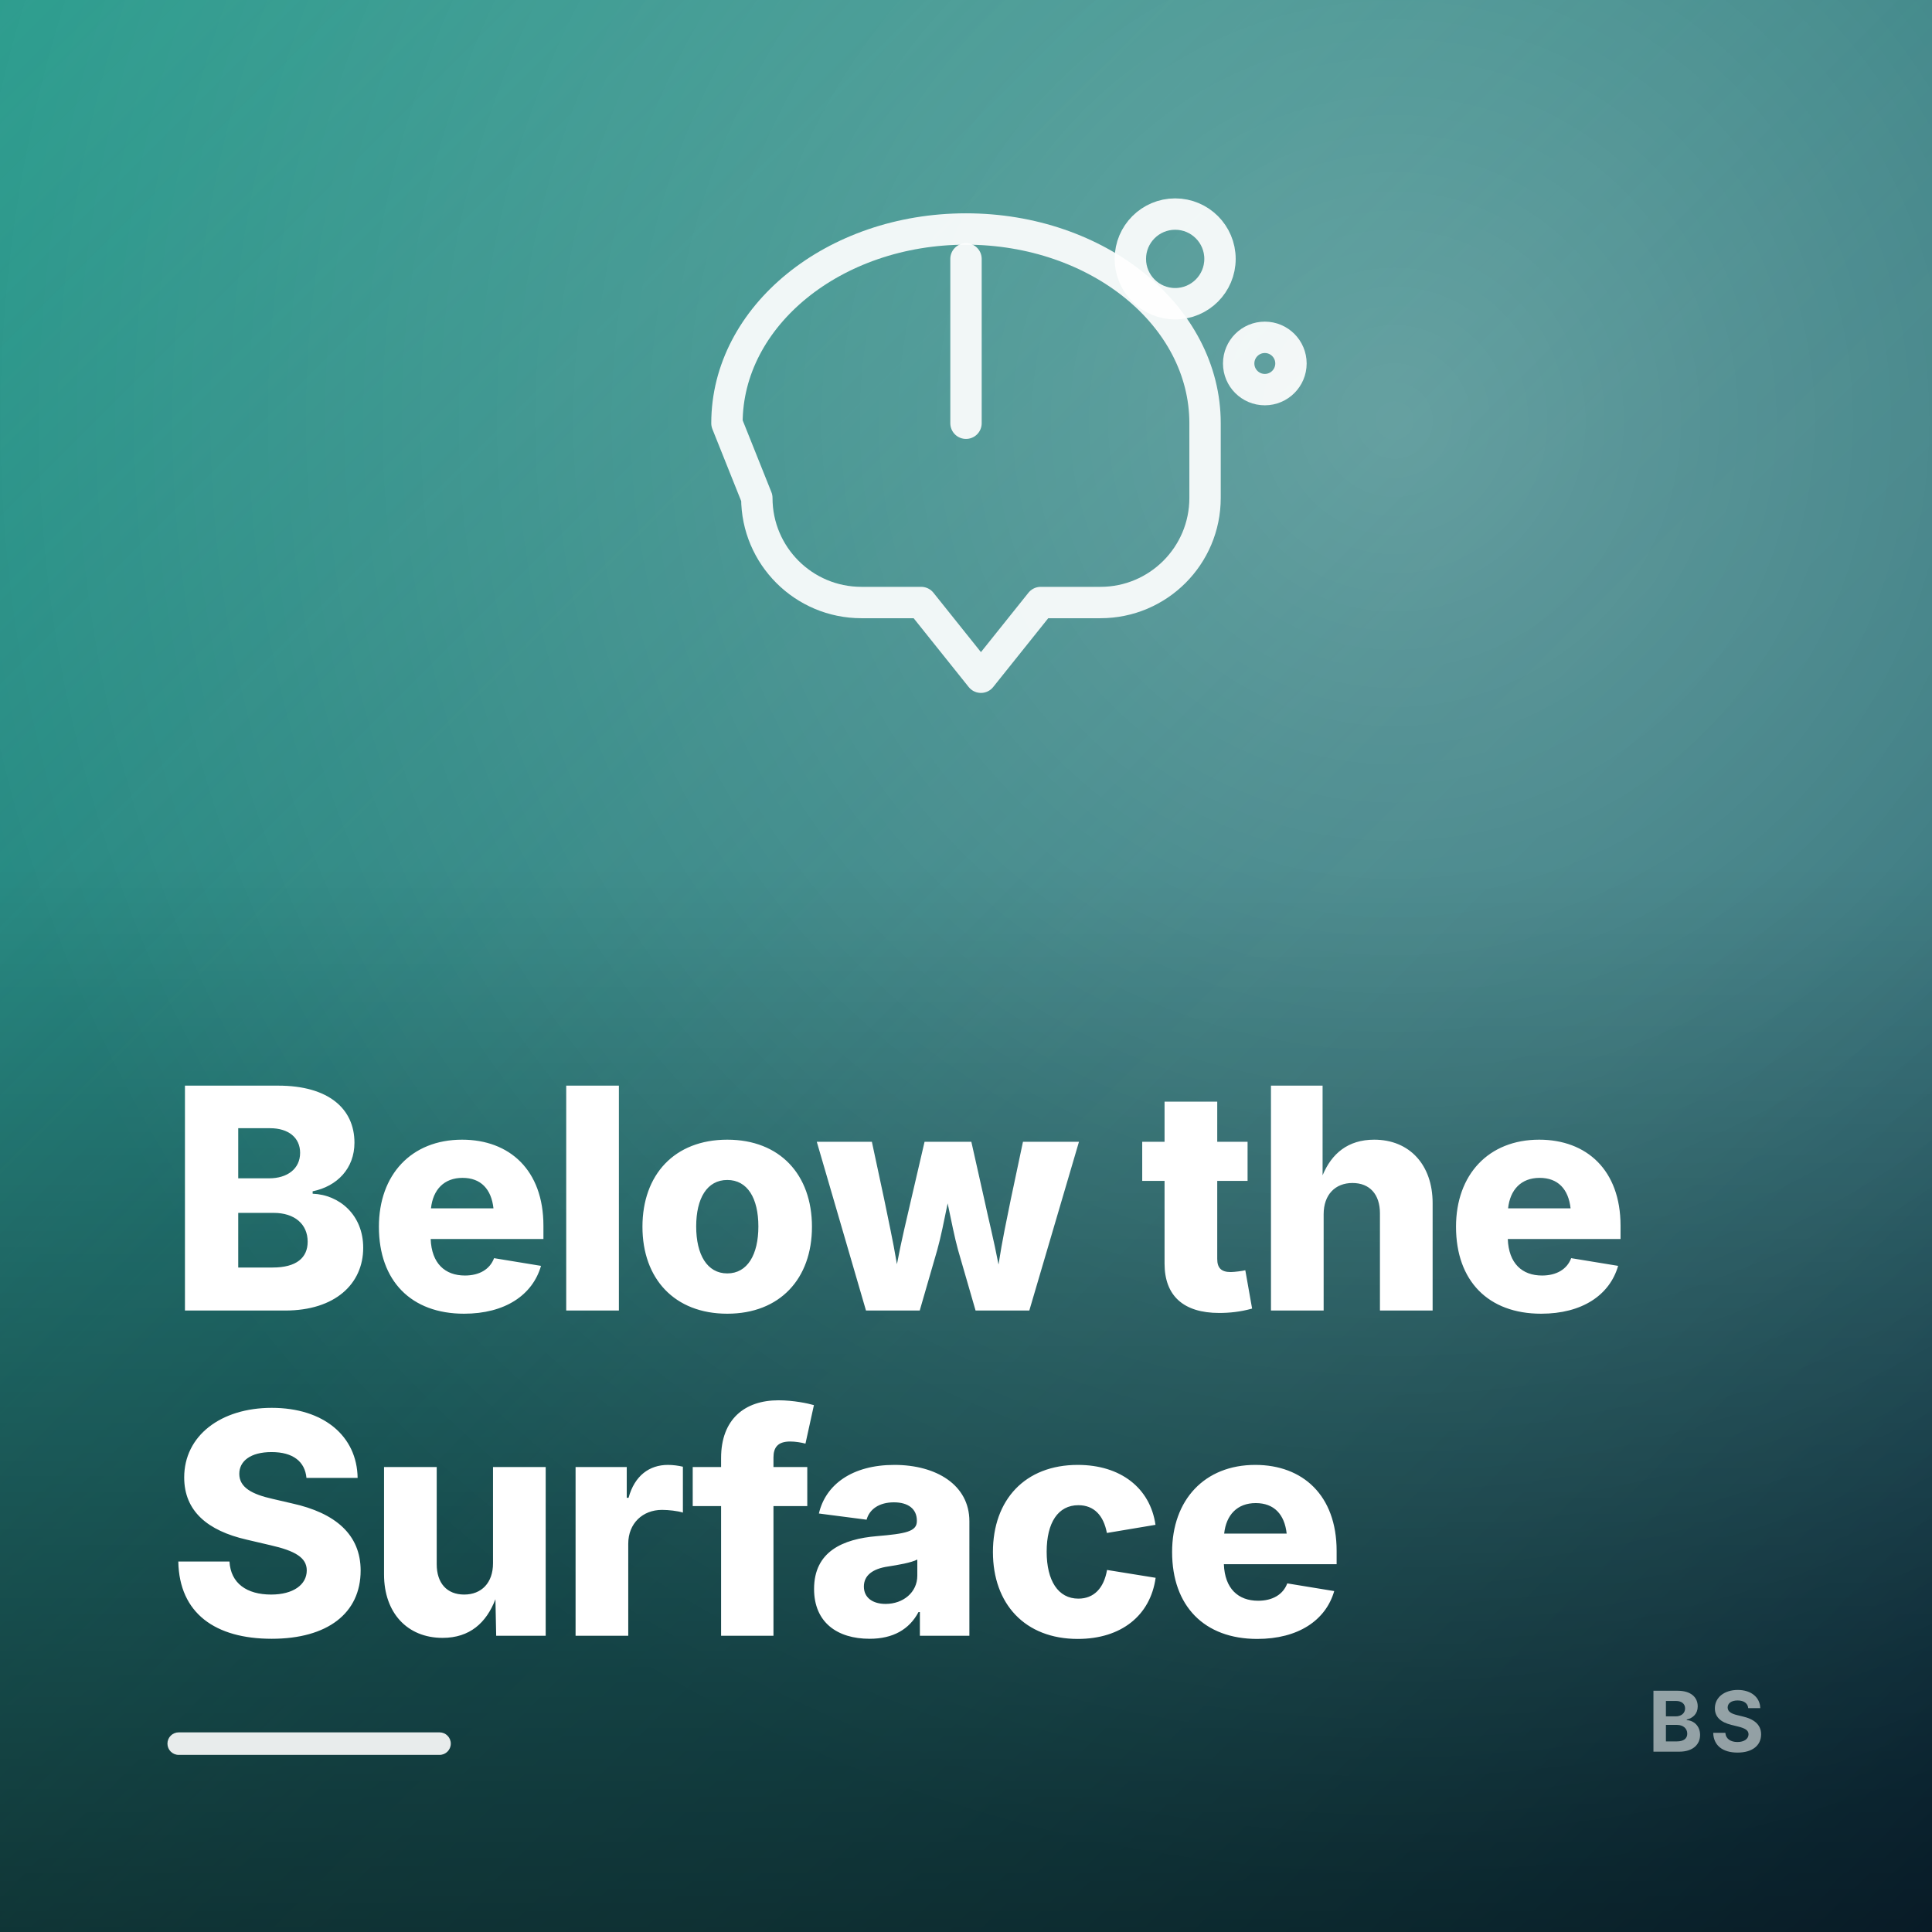
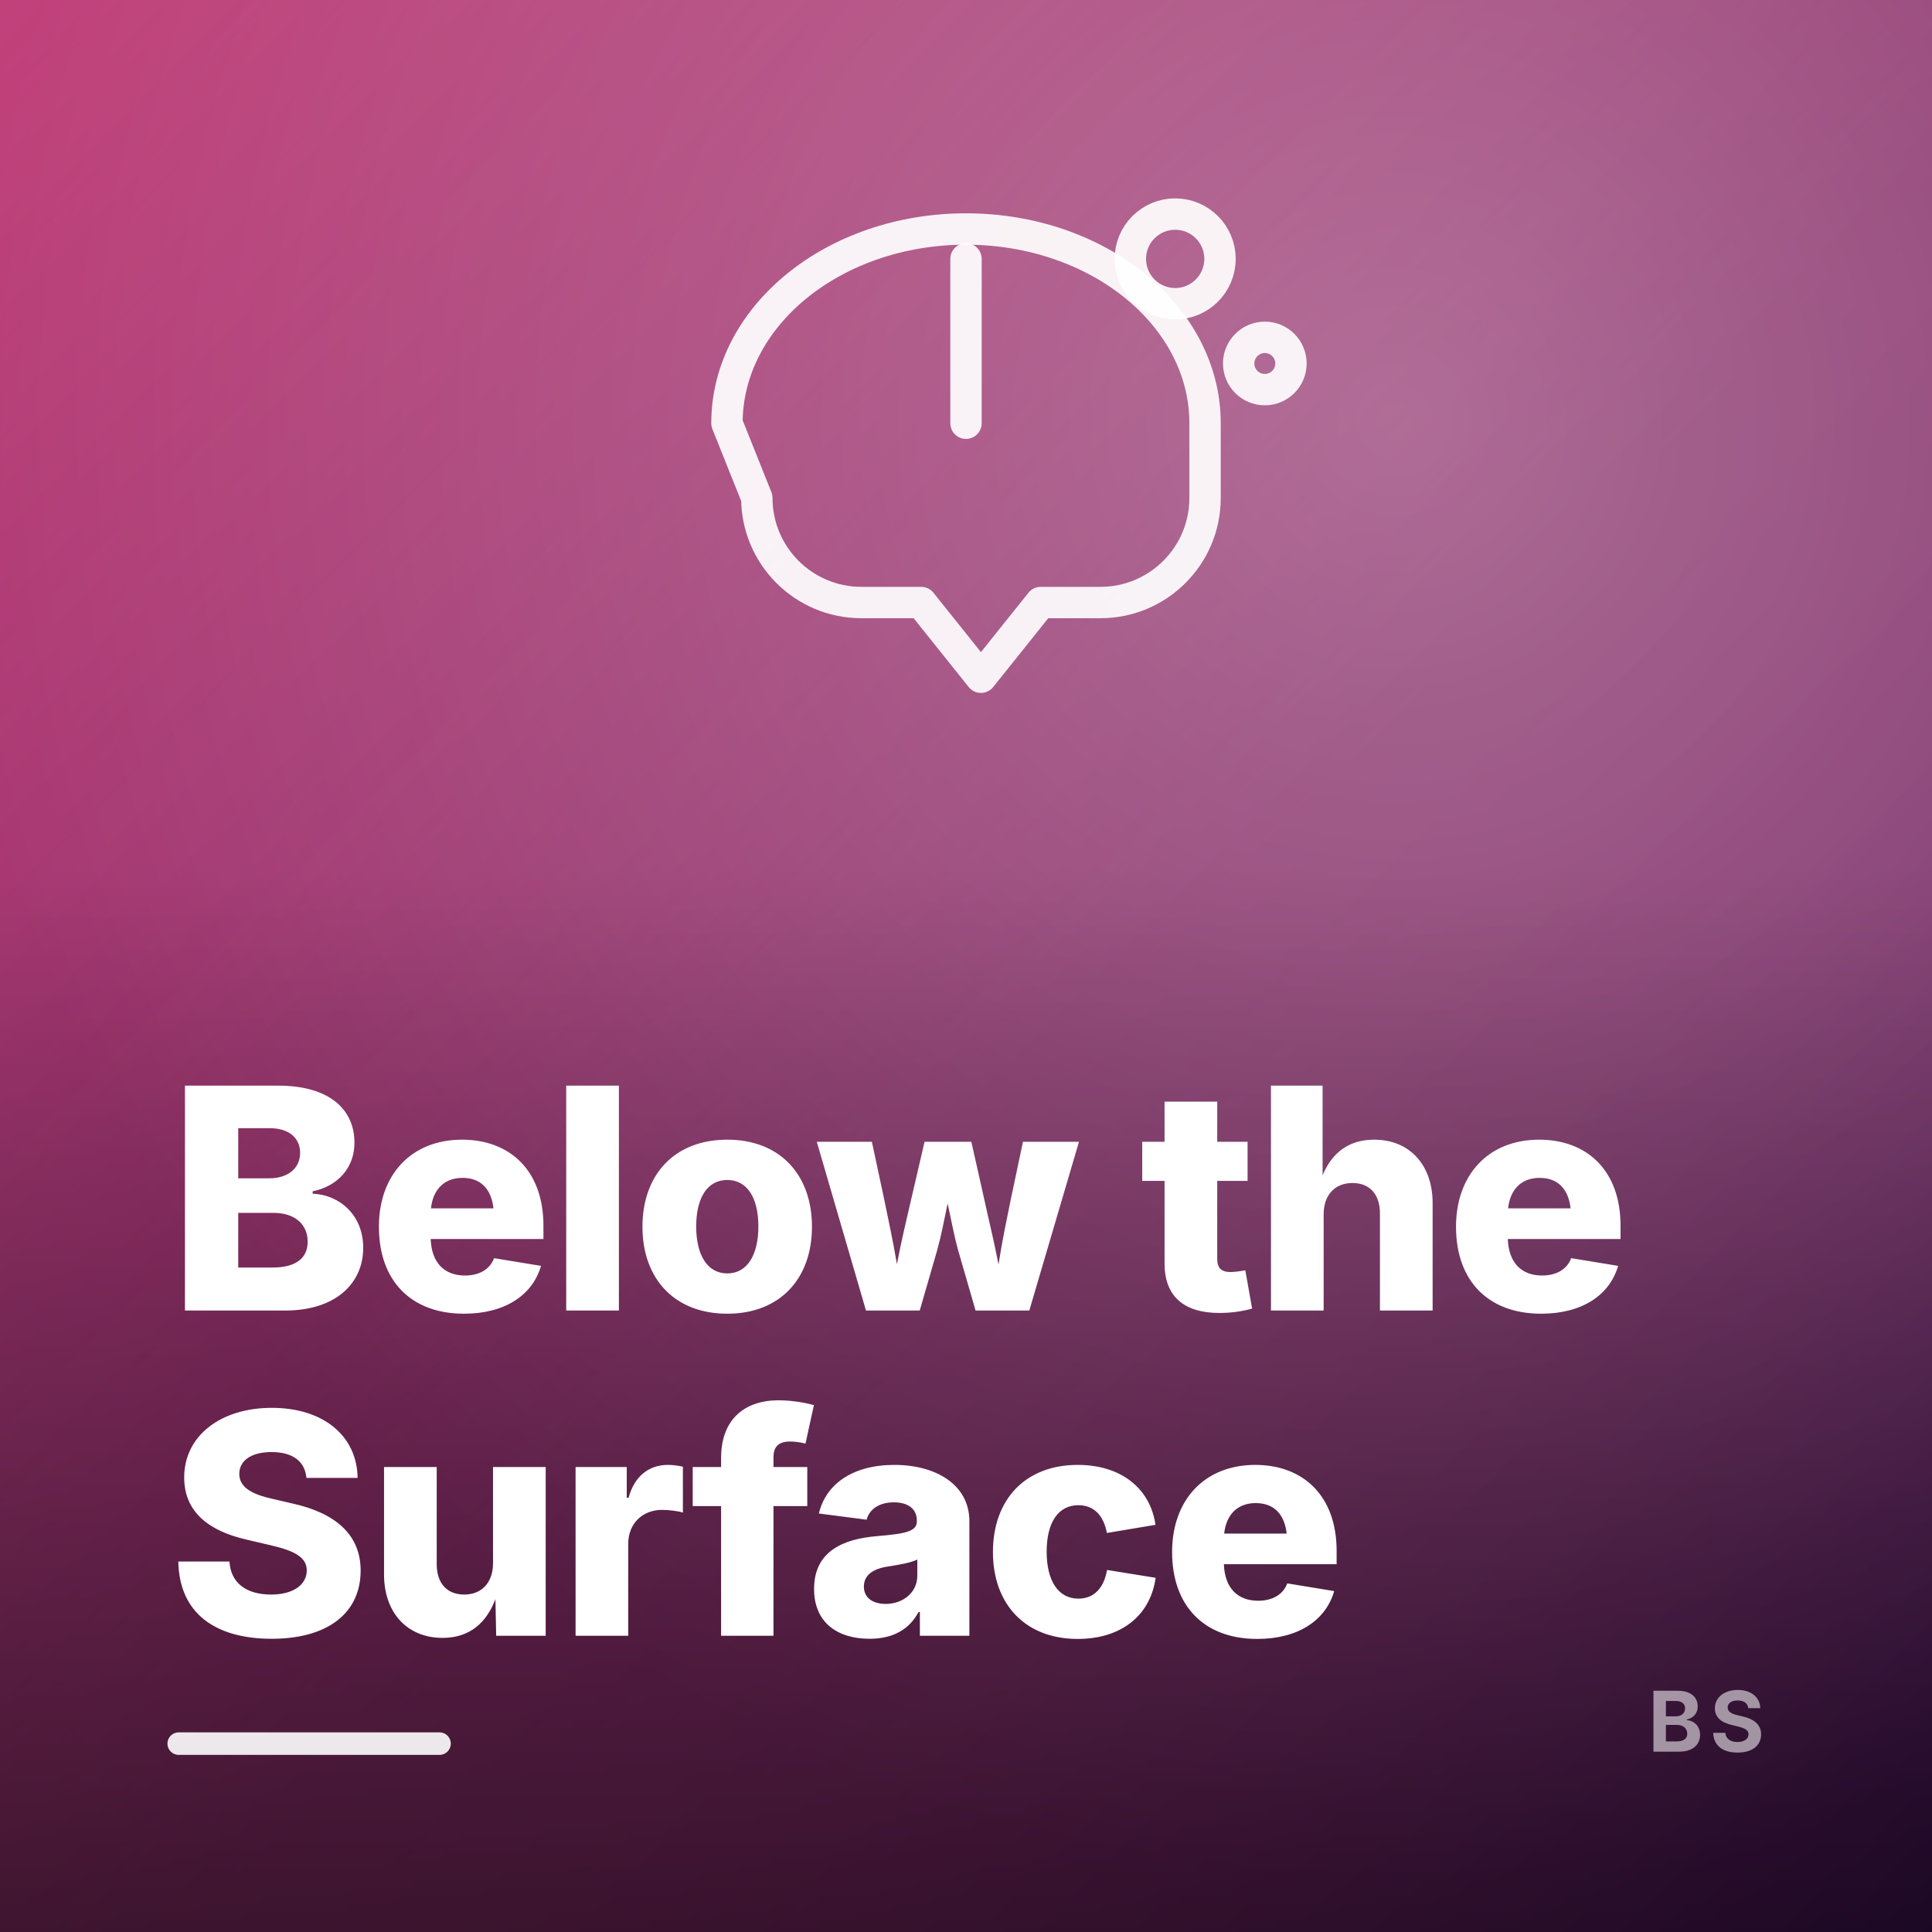
<svg xmlns="http://www.w3.org/2000/svg" viewBox="0 0 600 600" width="600" height="600" role="img" aria-label="Below the Surface">
  <defs>
    <linearGradient id="bg" x1="0" y1="0" x2="1" y2="1">
-       <stop offset="0%" stop-color="#2E9E8F" />
-       <stop offset="55%" stop-color="#2E9E8F" stop-opacity="0.55" />
-       <stop offset="100%" stop-color="#123A54" />
+       <stop offset="0%" stop-color="#C2417A" />
+       <stop offset="55%" stop-color="#C2417A" stop-opacity="0.55" />
+       <stop offset="100%" stop-color="#3A1250" />
    </linearGradient>
    <radialGradient id="glow" cx="0.72" cy="0.22" r="0.75">
      <stop offset="0%" stop-color="#FFFFFF" stop-opacity="0.30" />
      <stop offset="100%" stop-color="#FFFFFF" stop-opacity="0" />
    </radialGradient>
    <linearGradient id="shade" x1="0" y1="0" x2="0" y2="1">
      <stop offset="45%" stop-color="#000" stop-opacity="0" />
      <stop offset="100%" stop-color="#000" stop-opacity="0.55" />
    </linearGradient>
  </defs>
-   <rect width="600" height="600" fill="#123A54" />
+   <rect width="600" height="600" fill="#3A1250" />
  <rect width="600" height="600" fill="url(#bg)" />
  <rect width="600" height="600" fill="url(#glow)" />
  <g transform="translate(300 34) scale(2.32)" fill="none" stroke="#FFFFFF" stroke-opacity="0.92" stroke-width="4.2" stroke-linecap="round" stroke-linejoin="round" color="#FFFFFF">
    <g transform="translate(-50 0)">
      <path d="M18 42 a32 26 0 0 1 64 0 v10 a14 14 0 0 1 -14 14 h-8 l-8 10 l-8 -10 h-8 a14 14 0 0 1 -14 -14 z" />
      <path d="M50 20 v22" />
      <circle cx="78" cy="20" r="6" />
      <circle cx="90" cy="34" r="3.5" />
    </g>
  </g>
  <rect width="600" height="600" fill="url(#shade)" />
  <text fill="#FFFFFF" font-family="Inter, Helvetica, Arial, system-ui, sans-serif" font-size="96" font-weight="800" letter-spacing="-1.5">
    <tspan x="52" y="407">Below the</tspan>
    <tspan x="52" y="508">Surface</tspan>
  </text>
  <rect x="52" y="538" width="88" height="7" rx="3.5" fill="#FFFFFF" opacity="0.9" />
  <text x="548" y="544" fill="#FFFFFF" opacity="0.55" text-anchor="end" font-family="Inter, Helvetica, Arial, system-ui, sans-serif" font-size="26" font-weight="700" letter-spacing="2">BS</text>
</svg>
